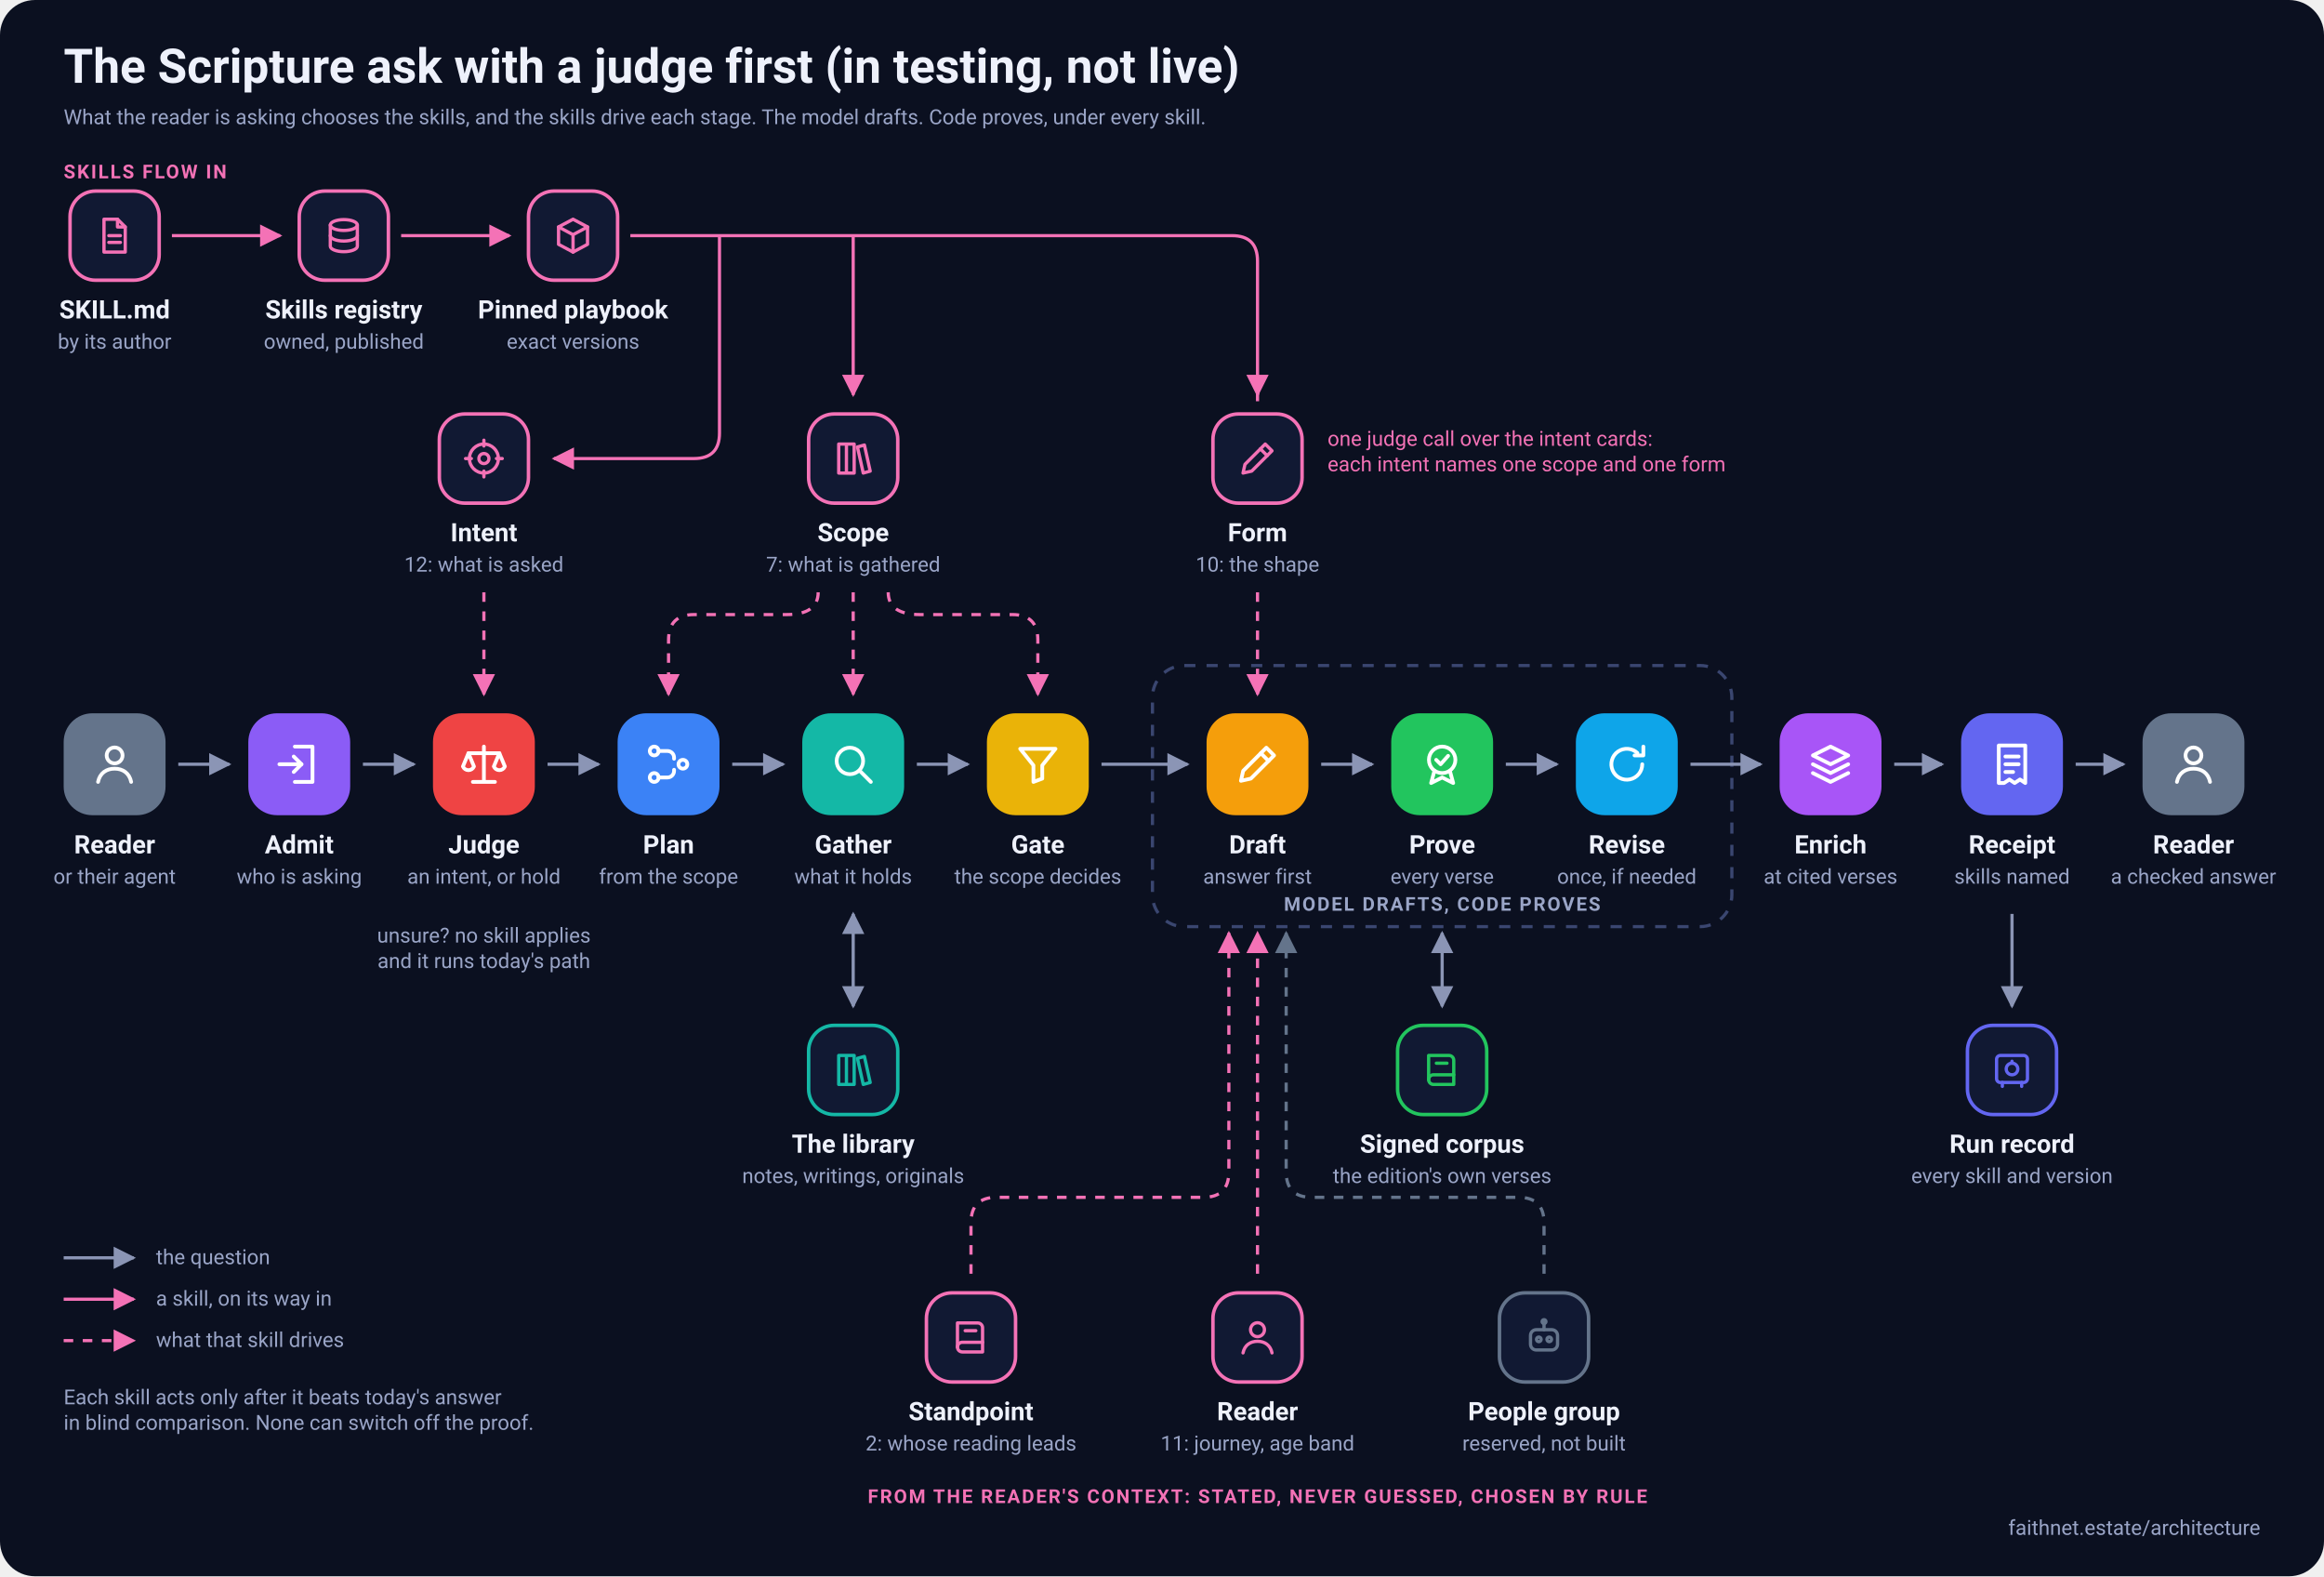
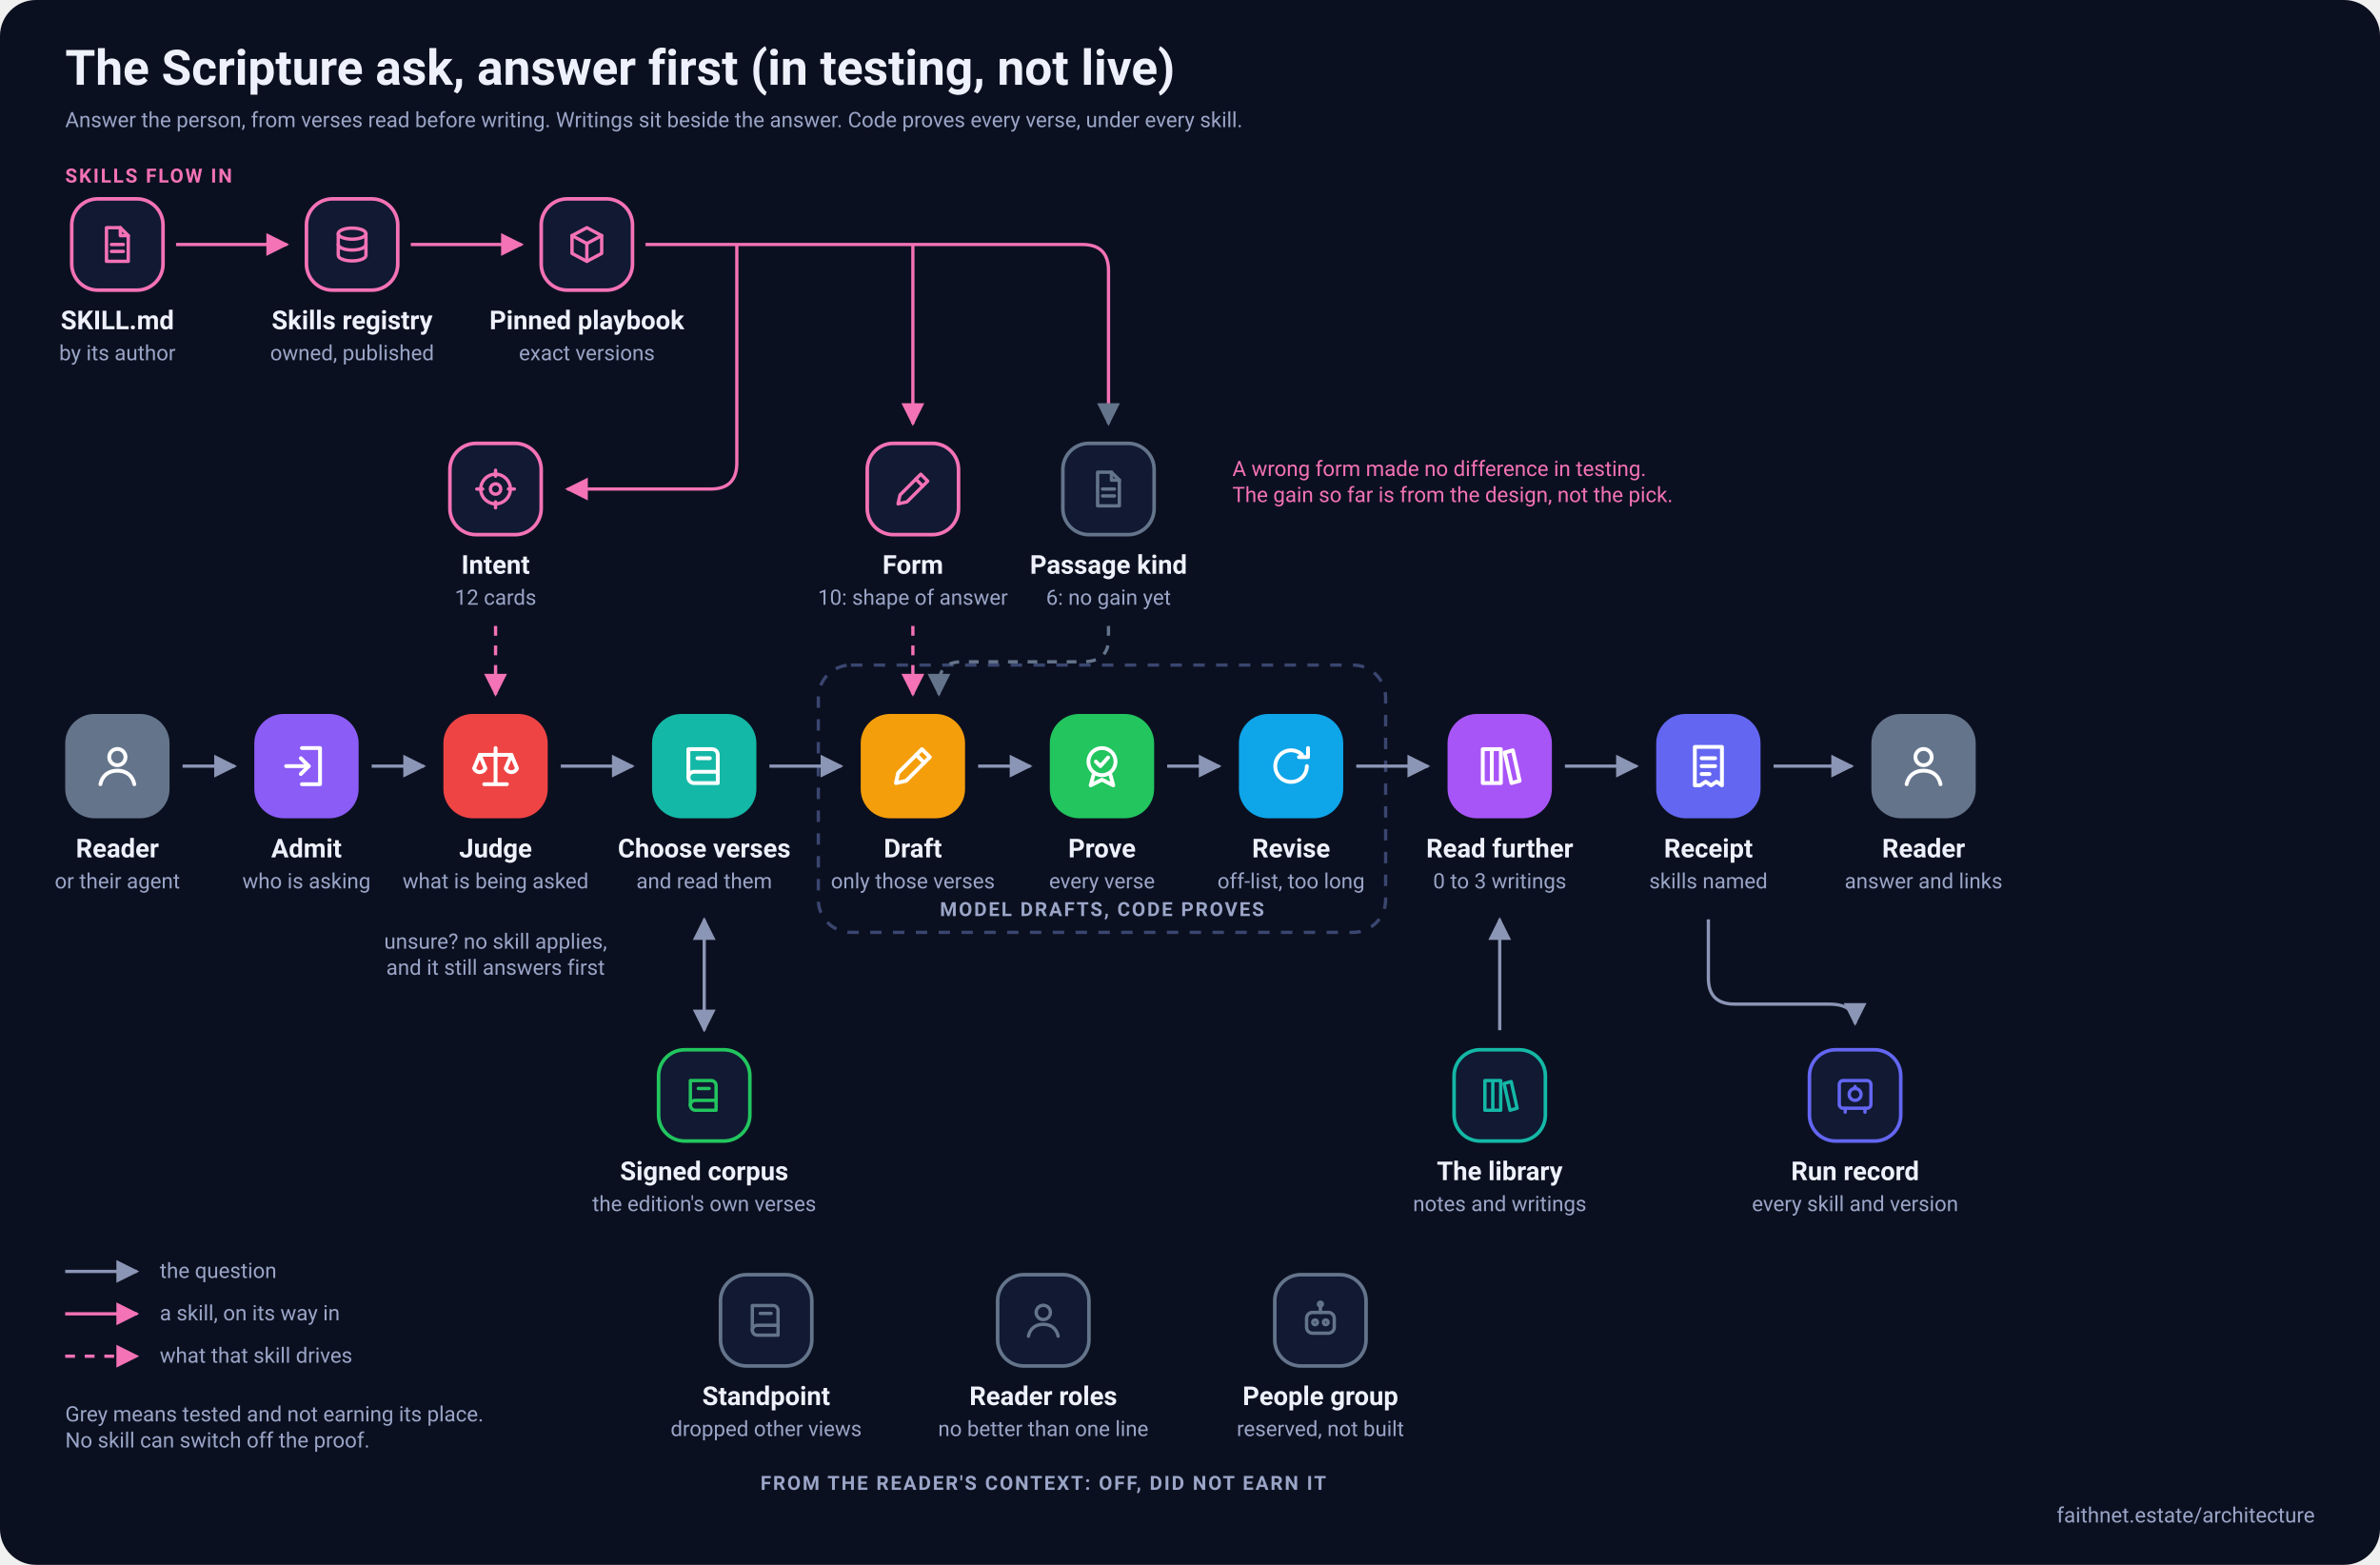
- <svg xmlns="http://www.w3.org/2000/svg" viewBox="0 0 1460 990" width="1460" height="990" role="img" aria-labelledby="t d">
+ <svg xmlns="http://www.w3.org/2000/svg" viewBox="0 0 1460 960" width="1460" height="960" role="img" aria-labelledby="t d">
  <defs>
    <marker id="a" viewBox="0 0 10 10" refX="9" refY="5" markerWidth="7" markerHeight="7" orient="auto">
      <path d="M0 0l10 5-10 5z" fill="#8b95b5" />
    </marker>
    <marker id="b" viewBox="0 0 10 10" refX="1" refY="5" markerWidth="7" markerHeight="7" orient="auto">
      <path d="M10 0 0 5l10 5z" fill="#8b95b5" />
    </marker>
    <marker id="as" viewBox="0 0 10 10" refX="9" refY="5" markerWidth="7" markerHeight="7" orient="auto">
      <path d="M0 0l10 5-10 5z" fill="#f472b6" />
    </marker>
    <marker id="bs" viewBox="0 0 10 10" refX="1" refY="5" markerWidth="7" markerHeight="7" orient="auto">
      <path d="M10 0 0 5l10 5z" fill="#f472b6" />
    </marker>
    <marker id="m0" viewBox="0 0 10 10" refX="9" refY="5" markerWidth="7" markerHeight="7" orient="auto">
      <path d="M0 0l10 5-10 5z" fill="#64748b" />
    </marker>
    <marker id="m0s" viewBox="0 0 10 10" refX="1" refY="5" markerWidth="7" markerHeight="7" orient="auto">
      <path d="M10 0 0 5l10 5z" fill="#64748b" />
    </marker>
    <style>text{font-family:system-ui,-apple-system,"Segoe UI",Roboto,Helvetica,Arial,sans-serif;fill:#eef1fb}.h{font-size:30px;font-weight:700}.n{font-size:16px;font-weight:650}.t{font-size:13px;font-weight:600}.k{font-size:12px;font-weight:700}.s{font-size:13px;fill:#9aa5c7}.b{font-size:12px;font-weight:700;letter-spacing:.09em;fill:#9aa5c7}</style>
  </defs>
-   <rect width="1460" height="990" rx="22" fill="#0b1020" />
-   <text x="40" y="52" class="h">The Scripture ask with a judge first (in testing, not live)</text>
-   <text x="40" y="78" class="s" text-anchor="start">What the reader is asking chooses the skills, and the skills drive each stage. The model drafts. Code proves, under every skill.</text>
-   <rect x="724" y="418" width="364" height="164" rx="20" fill="none" stroke="#3a4670" stroke-width="2" stroke-dasharray="7 7" />
-   <text x="906" y="572" text-anchor="middle" class="b">MODEL DRAFTS, CODE PROVES</text>
-   <path d="M112 480H144" fill="none" stroke="#8b95b5" stroke-width="2" marker-end="url(#a)" />
-   <path d="M228 480H260" fill="none" stroke="#8b95b5" stroke-width="2" marker-end="url(#a)" />
-   <path d="M344 480H376" fill="none" stroke="#8b95b5" stroke-width="2" marker-end="url(#a)" />
-   <path d="M460 480H492" fill="none" stroke="#8b95b5" stroke-width="2" marker-end="url(#a)" />
-   <path d="M576 480H608" fill="none" stroke="#8b95b5" stroke-width="2" marker-end="url(#a)" />
-   <path d="M692 480H746" fill="none" stroke="#8b95b5" stroke-width="2" marker-end="url(#a)" />
-   <path d="M830 480H862" fill="none" stroke="#8b95b5" stroke-width="2" marker-end="url(#a)" />
-   <path d="M946 480H978" fill="none" stroke="#8b95b5" stroke-width="2" marker-end="url(#a)" />
-   <path d="M1062 480H1106" fill="none" stroke="#8b95b5" stroke-width="2" marker-end="url(#a)" />
-   <path d="M1190 480H1220" fill="none" stroke="#8b95b5" stroke-width="2" marker-end="url(#a)" />
-   <path d="M1304 480H1334" fill="none" stroke="#8b95b5" stroke-width="2" marker-end="url(#a)" />
-   <g>
-     <rect x="40" y="448" width="64" height="64" rx="18" fill="#64748b" />
-     <g transform="translate(55.36,463.36) scale(1.386667)" fill="none" stroke="#fff" stroke-width="1.7" stroke-linecap="round" stroke-linejoin="round">
+   <rect width="1460" height="960" rx="22" fill="#0b1020" />
+   <text x="40" y="52" class="h">The Scripture ask, answer first (in testing, not live)</text>
+   <text x="40" y="78" class="s" text-anchor="start">Answer the person, from verses read before writing. Writings sit beside the answer. Code proves every verse, under every skill.</text>
+   <rect x="502" y="408" width="348" height="164" rx="20" fill="none" stroke="#3a4670" stroke-width="2" stroke-dasharray="7 7" />
+   <text x="676" y="562" text-anchor="middle" class="b">MODEL DRAFTS, CODE PROVES</text>
+   <path d="M112 470H144" fill="none" stroke="#8b95b5" stroke-width="2" marker-end="url(#a)" />
+   <path d="M228 470H260" fill="none" stroke="#8b95b5" stroke-width="2" marker-end="url(#a)" />
+   <path d="M344 470H388" fill="none" stroke="#8b95b5" stroke-width="2" marker-end="url(#a)" />
+   <path d="M472 470H516" fill="none" stroke="#8b95b5" stroke-width="2" marker-end="url(#a)" />
+   <path d="M600 470H632" fill="none" stroke="#8b95b5" stroke-width="2" marker-end="url(#a)" />
+   <path d="M716 470H748" fill="none" stroke="#8b95b5" stroke-width="2" marker-end="url(#a)" />
+   <path d="M832 470H876" fill="none" stroke="#8b95b5" stroke-width="2" marker-end="url(#a)" />
+   <path d="M960 470H1004" fill="none" stroke="#8b95b5" stroke-width="2" marker-end="url(#a)" />
+   <path d="M1088 470H1136" fill="none" stroke="#8b95b5" stroke-width="2" marker-end="url(#a)" />
+   <g>
+     <rect x="40" y="438" width="64" height="64" rx="18" fill="#64748b" />
+     <g transform="translate(55.36,453.36) scale(1.386667)" fill="none" stroke="#fff" stroke-width="1.7" stroke-linecap="round" stroke-linejoin="round">
      <circle cx="12" cy="8" r="3.6" />
      <path d="M4.5 20c.8-4 3.8-6 7.5-6s6.7 2 7.5 6" />
    </g>
-     <text x="72" y="536" text-anchor="middle" class="n">Reader</text>
-     <text x="72" y="555" text-anchor="middle" class="s">or their agent</text>
-   </g>
-   <g>
-     <rect x="156" y="448" width="64" height="64" rx="18" fill="#8b5cf6" />
-     <g transform="translate(171.36,463.36) scale(1.386667)" fill="none" stroke="#fff" stroke-width="1.7" stroke-linecap="round" stroke-linejoin="round">
+     <text x="72" y="526" text-anchor="middle" class="n">Reader</text>
+     <text x="72" y="545" text-anchor="middle" class="s">or their agent</text>
+   </g>
+   <g>
+     <rect x="156" y="438" width="64" height="64" rx="18" fill="#8b5cf6" />
+     <g transform="translate(171.36,453.36) scale(1.386667)" fill="none" stroke="#fff" stroke-width="1.7" stroke-linecap="round" stroke-linejoin="round">
      <path d="M10 4h8v16h-8" />
      <path d="M3 12h10" />
      <path d="M9.5 8.5 13 12l-3.5 3.5" />
    </g>
-     <text x="188" y="536" text-anchor="middle" class="n">Admit</text>
-     <text x="188" y="555" text-anchor="middle" class="s">who is asking</text>
-   </g>
-   <g>
-     <rect x="272" y="448" width="64" height="64" rx="18" fill="#ef4444" />
-     <g transform="translate(287.36,463.36) scale(1.386667)" fill="none" stroke="#fff" stroke-width="1.7" stroke-linecap="round" stroke-linejoin="round">
+     <text x="188" y="526" text-anchor="middle" class="n">Admit</text>
+     <text x="188" y="545" text-anchor="middle" class="s">who is asking</text>
+   </g>
+   <g>
+     <rect x="272" y="438" width="64" height="64" rx="18" fill="#ef4444" />
+     <g transform="translate(287.36,453.36) scale(1.386667)" fill="none" stroke="#fff" stroke-width="1.7" stroke-linecap="round" stroke-linejoin="round">
      <path d="M12 4v16M7 20h10M5 7h14" />
      <path d="M5 7l-2.5 6a2.7 2.7 0 0 0 5 0z" />
      <path d="M19 7l-2.5 6a2.7 2.7 0 0 0 5 0z" />
    </g>
-     <text x="304" y="536" text-anchor="middle" class="n">Judge</text>
-     <text x="304" y="555" text-anchor="middle" class="s">an intent, or hold</text>
-   </g>
-   <g>
-     <rect x="388" y="448" width="64" height="64" rx="18" fill="#3b82f6" />
-     <g transform="translate(403.36,463.36) scale(1.386667)" fill="none" stroke="#fff" stroke-width="1.7" stroke-linecap="round" stroke-linejoin="round">
-       <circle cx="5.5" cy="6" r="2" />
-       <circle cx="5.5" cy="18" r="2" />
-       <circle cx="18.5" cy="12" r="2" />
-       <path d="M7.5 6h4a3 3 0 0 1 3 3v.500M7.5 18h4a3 3 0 0 0 3-3v-.500" />
-     </g>
-     <text x="420" y="536" text-anchor="middle" class="n">Plan</text>
-     <text x="420" y="555" text-anchor="middle" class="s">from the scope</text>
-   </g>
-   <g>
-     <rect x="504" y="448" width="64" height="64" rx="18" fill="#14b8a6" />
-     <g transform="translate(519.36,463.36) scale(1.386667)" fill="none" stroke="#fff" stroke-width="1.7" stroke-linecap="round" stroke-linejoin="round">
-       <circle cx="10.5" cy="10.5" r="6" />
-       <path d="M15 15l5 5" />
-     </g>
-     <text x="536" y="536" text-anchor="middle" class="n">Gather</text>
-     <text x="536" y="555" text-anchor="middle" class="s">what it holds</text>
-   </g>
-   <g>
-     <rect x="620" y="448" width="64" height="64" rx="18" fill="#eab308" />
-     <g transform="translate(635.36,463.36) scale(1.386667)" fill="none" stroke="#fff" stroke-width="1.7" stroke-linecap="round" stroke-linejoin="round">
-       <path d="M4 5h16l-6 7.5v6l-4 1.5v-7.5z" />
-     </g>
-     <text x="652" y="536" text-anchor="middle" class="n">Gate</text>
-     <text x="652" y="555" text-anchor="middle" class="s">the scope decides</text>
-   </g>
-   <g>
-     <rect x="758" y="448" width="64" height="64" rx="18" fill="#f59e0b" />
-     <g transform="translate(773.36,463.36) scale(1.386667)" fill="none" stroke="#fff" stroke-width="1.7" stroke-linecap="round" stroke-linejoin="round">
+     <text x="304" y="526" text-anchor="middle" class="n">Judge</text>
+     <text x="304" y="545" text-anchor="middle" class="s">what is being asked</text>
+   </g>
+   <g>
+     <rect x="400" y="438" width="64" height="64" rx="18" fill="#14b8a6" />
+     <g transform="translate(415.36,453.36) scale(1.386667)" fill="none" stroke="#fff" stroke-width="1.7" stroke-linecap="round" stroke-linejoin="round">
+       <path d="M5 4.5h10.5a2.5 2.5 0 0 1 2.5 2.5v12.5H7.5A2.5 2.5 0 0 1 5 17z" />
+       <path d="M5 17a2.5 2.5 0 0 1 2.5-2.5H18" />
+       <path d="M9 8.5h5.5" />
+     </g>
+     <text x="432" y="526" text-anchor="middle" class="n">Choose verses</text>
+     <text x="432" y="545" text-anchor="middle" class="s">and read them</text>
+   </g>
+   <g>
+     <rect x="528" y="438" width="64" height="64" rx="18" fill="#f59e0b" />
+     <g transform="translate(543.36,453.36) scale(1.386667)" fill="none" stroke="#fff" stroke-width="1.7" stroke-linecap="round" stroke-linejoin="round">
      <path d="M4.5 19.5l1-4.5L16 4.5 19.5 8 9 18.5z" />
      <path d="M13.5 7l3.5 3.5" />
    </g>
-     <text x="790" y="536" text-anchor="middle" class="n">Draft</text>
-     <text x="790" y="555" text-anchor="middle" class="s">answer first</text>
-   </g>
-   <g>
-     <rect x="874" y="448" width="64" height="64" rx="18" fill="#22c55e" />
-     <g transform="translate(889.36,463.36) scale(1.386667)" fill="none" stroke="#fff" stroke-width="1.7" stroke-linecap="round" stroke-linejoin="round">
+     <text x="560" y="526" text-anchor="middle" class="n">Draft</text>
+     <text x="560" y="545" text-anchor="middle" class="s">only those verses</text>
+   </g>
+   <g>
+     <rect x="644" y="438" width="64" height="64" rx="18" fill="#22c55e" />
+     <g transform="translate(659.36,453.36) scale(1.386667)" fill="none" stroke="#fff" stroke-width="1.7" stroke-linecap="round" stroke-linejoin="round">
      <circle cx="12" cy="10" r="6" />
      <path d="M9.3 10l2 2 3.4-3.8" />
      <path d="M8.5 15l-1.5 5.5 5-2.5 5 2.5-1.5-5.5" />
    </g>
-     <text x="906" y="536" text-anchor="middle" class="n">Prove</text>
-     <text x="906" y="555" text-anchor="middle" class="s">every verse</text>
-   </g>
-   <g>
-     <rect x="990" y="448" width="64" height="64" rx="18" fill="#0ea5e9" />
-     <g transform="translate(1005.36,463.36) scale(1.386667)" fill="none" stroke="#fff" stroke-width="1.7" stroke-linecap="round" stroke-linejoin="round">
+     <text x="676" y="526" text-anchor="middle" class="n">Prove</text>
+     <text x="676" y="545" text-anchor="middle" class="s">every verse</text>
+   </g>
+   <g>
+     <rect x="760" y="438" width="64" height="64" rx="18" fill="#0ea5e9" />
+     <g transform="translate(775.36,453.36) scale(1.386667)" fill="none" stroke="#fff" stroke-width="1.7" stroke-linecap="round" stroke-linejoin="round">
      <path d="M19 12a7 7 0 1 1-2.2-5.1" />
      <path d="M19.5 4v4h-4" />
    </g>
-     <text x="1022" y="536" text-anchor="middle" class="n">Revise</text>
-     <text x="1022" y="555" text-anchor="middle" class="s">once, if needed</text>
-   </g>
-   <g>
-     <rect x="1118" y="448" width="64" height="64" rx="18" fill="#a855f7" />
-     <g transform="translate(1133.36,463.36) scale(1.386667)" fill="none" stroke="#fff" stroke-width="1.7" stroke-linecap="round" stroke-linejoin="round">
-       <path d="M12 4l8 4-8 4-8-4z" />
-       <path d="M4 12l8 4 8-4M4 16l8 4 8-4" />
-     </g>
-     <text x="1150" y="536" text-anchor="middle" class="n">Enrich</text>
-     <text x="1150" y="555" text-anchor="middle" class="s">at cited verses</text>
-   </g>
-   <g>
-     <rect x="1232" y="448" width="64" height="64" rx="18" fill="#6366f1" />
-     <g transform="translate(1247.36,463.36) scale(1.386667)" fill="none" stroke="#fff" stroke-width="1.7" stroke-linecap="round" stroke-linejoin="round">
+     <text x="792" y="526" text-anchor="middle" class="n">Revise</text>
+     <text x="792" y="545" text-anchor="middle" class="s">off-list, too long</text>
+   </g>
+   <g>
+     <rect x="888" y="438" width="64" height="64" rx="18" fill="#a855f7" />
+     <g transform="translate(903.36,453.36) scale(1.386667)" fill="none" stroke="#fff" stroke-width="1.7" stroke-linecap="round" stroke-linejoin="round">
+       <path d="M4.5 4.5h4v15h-4zM8.5 4.5h4v15h-4z" />
+       <path d="M14.2 6l3.6-1 3 13.5-3.6 1z" />
+     </g>
+     <text x="920" y="526" text-anchor="middle" class="n">Read further</text>
+     <text x="920" y="545" text-anchor="middle" class="s">0 to 3 writings</text>
+   </g>
+   <g>
+     <rect x="1016" y="438" width="64" height="64" rx="18" fill="#6366f1" />
+     <g transform="translate(1031.36,453.36) scale(1.386667)" fill="none" stroke="#fff" stroke-width="1.7" stroke-linecap="round" stroke-linejoin="round">
      <path d="M6 3.5h12v17l-2.4-1.6-2.4 1.6-2.4-1.6-2.4 1.6L6 20.5z" />
      <path d="M9 8.5h6M9 12h6M9 15.5h3.5" />
    </g>
-     <text x="1264" y="536" text-anchor="middle" class="n">Receipt</text>
-     <text x="1264" y="555" text-anchor="middle" class="s">skills named</text>
-   </g>
-   <g>
-     <rect x="1346" y="448" width="64" height="64" rx="18" fill="#64748b" />
-     <g transform="translate(1361.36,463.36) scale(1.386667)" fill="none" stroke="#fff" stroke-width="1.7" stroke-linecap="round" stroke-linejoin="round">
+     <text x="1048" y="526" text-anchor="middle" class="n">Receipt</text>
+     <text x="1048" y="545" text-anchor="middle" class="s">skills named</text>
+   </g>
+   <g>
+     <rect x="1148" y="438" width="64" height="64" rx="18" fill="#64748b" />
+     <g transform="translate(1163.36,453.36) scale(1.386667)" fill="none" stroke="#fff" stroke-width="1.7" stroke-linecap="round" stroke-linejoin="round">
      <circle cx="12" cy="8" r="3.6" />
      <path d="M4.5 20c.8-4 3.8-6 7.5-6s6.7 2 7.5 6" />
    </g>
-     <text x="1378" y="536" text-anchor="middle" class="n">Reader</text>
-     <text x="1378" y="555" text-anchor="middle" class="s">a checked answer</text>
+     <text x="1180" y="526" text-anchor="middle" class="n">Reader</text>
+     <text x="1180" y="545" text-anchor="middle" class="s">answer and links</text>
  </g>
  <text x="40" y="112" class="b" text-anchor="start" style="fill:#f472b6">SKILLS FLOW IN</text>
  <g>
-     <rect x="44" y="120" width="56" height="56" rx="16" fill="#111933" stroke="#f472b6" stroke-width="2.2" />
-     <g transform="translate(57.44,133.44) scale(1.213333)" fill="none" stroke="#f472b6" stroke-width="1.7" stroke-linecap="round" stroke-linejoin="round">
+     <rect x="44" y="122" width="56" height="56" rx="16" fill="#111933" stroke="#f472b6" stroke-width="2.2" />
+     <g transform="translate(57.44,135.44) scale(1.213333)" fill="none" stroke="#f472b6" stroke-width="1.7" stroke-linecap="round" stroke-linejoin="round">
      <path d="M6.5 3.5h7l4 4v13h-11z" />
      <path d="M13.5 3.5v4h4" />
      <path d="M9 12h6M9 15.5h6" />
    </g>
-     <text x="72" y="200" text-anchor="middle" class="n">SKILL.md</text>
-     <text x="72" y="219" text-anchor="middle" class="s">by its author</text>
-   </g>
-   <g>
-     <rect x="188" y="120" width="56" height="56" rx="16" fill="#111933" stroke="#f472b6" stroke-width="2.2" />
-     <g transform="translate(201.44,133.44) scale(1.213333)" fill="none" stroke="#f472b6" stroke-width="1.7" stroke-linecap="round" stroke-linejoin="round">
+     <text x="72" y="202" text-anchor="middle" class="n">SKILL.md</text>
+     <text x="72" y="221" text-anchor="middle" class="s">by its author</text>
+   </g>
+   <g>
+     <rect x="188" y="122" width="56" height="56" rx="16" fill="#111933" stroke="#f472b6" stroke-width="2.2" />
+     <g transform="translate(201.44,135.44) scale(1.213333)" fill="none" stroke="#f472b6" stroke-width="1.7" stroke-linecap="round" stroke-linejoin="round">
      <ellipse cx="12" cy="6.5" rx="7" ry="2.8" />
      <path d="M5 6.5v5.5c0 1.5 3.1 2.8 7 2.8s7-1.3 7-2.8V6.5" />
      <path d="M5 12v5.5c0 1.5 3.1 2.8 7 2.8s7-1.3 7-2.8V12" />
    </g>
-     <text x="216" y="200" text-anchor="middle" class="n">Skills registry</text>
-     <text x="216" y="219" text-anchor="middle" class="s">owned, published</text>
-   </g>
-   <g>
-     <rect x="332" y="120" width="56" height="56" rx="16" fill="#111933" stroke="#f472b6" stroke-width="2.2" />
-     <g transform="translate(345.44,133.44) scale(1.213333)" fill="none" stroke="#f472b6" stroke-width="1.7" stroke-linecap="round" stroke-linejoin="round">
+     <text x="216" y="202" text-anchor="middle" class="n">Skills registry</text>
+     <text x="216" y="221" text-anchor="middle" class="s">owned, published</text>
+   </g>
+   <g>
+     <rect x="332" y="122" width="56" height="56" rx="16" fill="#111933" stroke="#f472b6" stroke-width="2.2" />
+     <g transform="translate(345.44,135.44) scale(1.213333)" fill="none" stroke="#f472b6" stroke-width="1.7" stroke-linecap="round" stroke-linejoin="round">
      <path d="M12 3.5l7.5 4v9l-7.5 4-7.5-4v-9z" />
      <path d="M4.5 7.5l7.5 4 7.5-4M12 11.5v9" />
    </g>
-     <text x="360" y="200" text-anchor="middle" class="n">Pinned playbook</text>
-     <text x="360" y="219" text-anchor="middle" class="s">exact versions</text>
-   </g>
-   <path d="M108 148H176" fill="none" stroke="#f472b6" stroke-width="2" marker-end="url(#as)" />
-   <path d="M252 148H320" fill="none" stroke="#f472b6" stroke-width="2" marker-end="url(#as)" />
-   <path d="M396 148H774Q790 148 790 164V252" fill="none" stroke="#f472b6" stroke-width="2" />
-   <path d="M536 148V248" fill="none" stroke="#f472b6" stroke-width="2" marker-end="url(#as)" />
-   <path d="M790 244V248" fill="none" stroke="#f472b6" stroke-width="2" marker-end="url(#as)" />
-   <path d="M452 148V272Q452 288 436 288H348" fill="none" stroke="#f472b6" stroke-width="2" marker-end="url(#as)" />
-   <g>
-     <rect x="276" y="260" width="56" height="56" rx="16" fill="#111933" stroke="#f472b6" stroke-width="2.2" />
-     <g transform="translate(289.44,273.44) scale(1.213333)" fill="none" stroke="#f472b6" stroke-width="1.7" stroke-linecap="round" stroke-linejoin="round">
+     <text x="360" y="202" text-anchor="middle" class="n">Pinned playbook</text>
+     <text x="360" y="221" text-anchor="middle" class="s">exact versions</text>
+   </g>
+   <path d="M108 150H176" fill="none" stroke="#f472b6" stroke-width="2" marker-end="url(#as)" />
+   <path d="M252 150H320" fill="none" stroke="#f472b6" stroke-width="2" marker-end="url(#as)" />
+   <path d="M396 150H664Q680 150 680 166V256" fill="none" stroke="#f472b6" stroke-width="2" />
+   <path d="M680 252V260" fill="none" stroke="#64748b" stroke-width="2" marker-end="url(#m0)" />
+   <path d="M560 150V260" fill="none" stroke="#f472b6" stroke-width="2" marker-end="url(#as)" />
+   <path d="M452 150V284Q452 300 436 300H348" fill="none" stroke="#f472b6" stroke-width="2" marker-end="url(#as)" />
+   <g>
+     <rect x="276" y="272" width="56" height="56" rx="16" fill="#111933" stroke="#f472b6" stroke-width="2.2" />
+     <g transform="translate(289.44,285.44) scale(1.213333)" fill="none" stroke="#f472b6" stroke-width="1.7" stroke-linecap="round" stroke-linejoin="round">
      <circle cx="12" cy="12" r="7.5" />
      <circle cx="12" cy="12" r="2.6" />
      <path d="M12 2.5v3M12 18.5v3M2.5 12h3M18.5 12h3" />
    </g>
-     <text x="304" y="340" text-anchor="middle" class="n">Intent</text>
-     <text x="304" y="359" text-anchor="middle" class="s">12: what is asked</text>
-   </g>
-   <g>
-     <rect x="508" y="260" width="56" height="56" rx="16" fill="#111933" stroke="#f472b6" stroke-width="2.2" />
-     <g transform="translate(521.44,273.44) scale(1.213333)" fill="none" stroke="#f472b6" stroke-width="1.7" stroke-linecap="round" stroke-linejoin="round">
-       <path d="M4.5 4.5h4v15h-4zM8.5 4.5h4v15h-4z" />
-       <path d="M14.2 6l3.6-1 3 13.5-3.6 1z" />
-     </g>
-     <text x="536" y="340" text-anchor="middle" class="n">Scope</text>
-     <text x="536" y="359" text-anchor="middle" class="s">7: what is gathered</text>
-   </g>
-   <g>
-     <rect x="762" y="260" width="56" height="56" rx="16" fill="#111933" stroke="#f472b6" stroke-width="2.2" />
-     <g transform="translate(775.44,273.44) scale(1.213333)" fill="none" stroke="#f472b6" stroke-width="1.7" stroke-linecap="round" stroke-linejoin="round">
+     <text x="304" y="352" text-anchor="middle" class="n">Intent</text>
+     <text x="304" y="371" text-anchor="middle" class="s">12 cards</text>
+   </g>
+   <g>
+     <rect x="532" y="272" width="56" height="56" rx="16" fill="#111933" stroke="#f472b6" stroke-width="2.2" />
+     <g transform="translate(545.44,285.44) scale(1.213333)" fill="none" stroke="#f472b6" stroke-width="1.7" stroke-linecap="round" stroke-linejoin="round">
      <path d="M4.5 19.5l1-4.5L16 4.5 19.5 8 9 18.5z" />
      <path d="M13.5 7l3.5 3.5" />
    </g>
-     <text x="790" y="340" text-anchor="middle" class="n">Form</text>
-     <text x="790" y="359" text-anchor="middle" class="s">10: the shape</text>
-   </g>
-   <text x="834" y="280" text-anchor="start" class="s" style="fill:#f472b6">one judge call over the intent cards:</text>
-   <text x="834" y="296" text-anchor="start" class="s" style="fill:#f472b6">each intent names one scope and one form</text>
-   <path d="M304 372V436" fill="none" stroke="#f472b6" stroke-width="2" stroke-dasharray="6 6" marker-end="url(#as)" />
-   <path d="M514 372Q514 386 494 386H436Q420 386 420 402V436" fill="none" stroke="#f472b6" stroke-width="2" stroke-dasharray="6 6" marker-end="url(#as)" />
-   <path d="M536 372V436" fill="none" stroke="#f472b6" stroke-width="2" stroke-dasharray="6 6" marker-end="url(#as)" />
-   <path d="M558 372Q558 386 578 386H636Q652 386 652 402V436" fill="none" stroke="#f472b6" stroke-width="2" stroke-dasharray="6 6" marker-end="url(#as)" />
-   <path d="M790 372V436" fill="none" stroke="#f472b6" stroke-width="2" stroke-dasharray="6 6" marker-end="url(#as)" />
-   <g>
-     <rect x="508" y="644" width="56" height="56" rx="16" fill="#111933" stroke="#14b8a6" stroke-width="2.2" />
-     <g transform="translate(521.44,657.44) scale(1.213333)" fill="none" stroke="#14b8a6" stroke-width="1.7" stroke-linecap="round" stroke-linejoin="round">
-       <path d="M4.5 4.5h4v15h-4zM8.5 4.5h4v15h-4z" />
-       <path d="M14.2 6l3.6-1 3 13.5-3.6 1z" />
-     </g>
-     <text x="536" y="724" text-anchor="middle" class="n">The library</text>
-     <text x="536" y="743" text-anchor="middle" class="s">notes, writings, originals</text>
-   </g>
-   <path d="M536 574V632" fill="none" stroke="#8b95b5" stroke-width="2" marker-end="url(#a)" marker-start="url(#b)" />
-   <g>
-     <rect x="878" y="644" width="56" height="56" rx="16" fill="#111933" stroke="#22c55e" stroke-width="2.2" />
-     <g transform="translate(891.44,657.44) scale(1.213333)" fill="none" stroke="#22c55e" stroke-width="1.7" stroke-linecap="round" stroke-linejoin="round">
+     <text x="560" y="352" text-anchor="middle" class="n">Form</text>
+     <text x="560" y="371" text-anchor="middle" class="s">10: shape of answer</text>
+   </g>
+   <g>
+     <rect x="652" y="272" width="56" height="56" rx="16" fill="#111933" stroke="#64748b" stroke-width="2.2" />
+     <g transform="translate(665.44,285.44) scale(1.213333)" fill="none" stroke="#64748b" stroke-width="1.7" stroke-linecap="round" stroke-linejoin="round">
+       <path d="M6.5 3.5h7l4 4v13h-11z" />
+       <path d="M13.5 3.5v4h4" />
+       <path d="M9 12h6M9 15.5h6" />
+     </g>
+     <text x="680" y="352" text-anchor="middle" class="n">Passage kind</text>
+     <text x="680" y="371" text-anchor="middle" class="s">6: no gain yet</text>
+   </g>
+   <path d="M304 384V426" fill="none" stroke="#f472b6" stroke-width="2" stroke-dasharray="6 6" marker-end="url(#as)" />
+   <path d="M560 384V426" fill="none" stroke="#f472b6" stroke-width="2" stroke-dasharray="6 6" marker-end="url(#as)" />
+   <path d="M680 384V392Q680 406 664 406H590Q576 406 576 420V426" fill="none" stroke="#64748b" stroke-width="2" stroke-dasharray="6 6" marker-end="url(#m0)" />
+   <text x="756" y="292" text-anchor="start" class="s" style="fill:#f472b6">A wrong form made no difference in testing.</text>
+   <text x="756" y="308" text-anchor="start" class="s" style="fill:#f472b6">The gain so far is from the design, not the pick.</text>
+   <g>
+     <rect x="404" y="644" width="56" height="56" rx="16" fill="#111933" stroke="#22c55e" stroke-width="2.2" />
+     <g transform="translate(417.44,657.44) scale(1.213333)" fill="none" stroke="#22c55e" stroke-width="1.7" stroke-linecap="round" stroke-linejoin="round">
      <path d="M5 4.5h10.5a2.5 2.5 0 0 1 2.5 2.5v12.5H7.5A2.5 2.5 0 0 1 5 17z" />
      <path d="M5 17a2.5 2.5 0 0 1 2.5-2.5H18" />
      <path d="M9 8.5h5.5" />
    </g>
-     <text x="906" y="724" text-anchor="middle" class="n">Signed corpus</text>
-     <text x="906" y="743" text-anchor="middle" class="s">the edition's own verses</text>
-   </g>
-   <path d="M906 586V632" fill="none" stroke="#8b95b5" stroke-width="2" marker-end="url(#a)" marker-start="url(#b)" />
-   <g>
-     <rect x="1236" y="644" width="56" height="56" rx="16" fill="#111933" stroke="#6366f1" stroke-width="2.2" />
-     <g transform="translate(1249.44,657.44) scale(1.213333)" fill="none" stroke="#6366f1" stroke-width="1.7" stroke-linecap="round" stroke-linejoin="round">
+     <text x="432" y="724" text-anchor="middle" class="n">Signed corpus</text>
+     <text x="432" y="743" text-anchor="middle" class="s">the edition's own verses</text>
+   </g>
+   <path d="M432 564V632" fill="none" stroke="#8b95b5" stroke-width="2" marker-end="url(#a)" marker-start="url(#b)" />
+   <g>
+     <rect x="892" y="644" width="56" height="56" rx="16" fill="#111933" stroke="#14b8a6" stroke-width="2.2" />
+     <g transform="translate(905.44,657.44) scale(1.213333)" fill="none" stroke="#14b8a6" stroke-width="1.7" stroke-linecap="round" stroke-linejoin="round">
+       <path d="M4.5 4.5h4v15h-4zM8.5 4.5h4v15h-4z" />
+       <path d="M14.2 6l3.6-1 3 13.5-3.6 1z" />
+     </g>
+     <text x="920" y="724" text-anchor="middle" class="n">The library</text>
+     <text x="920" y="743" text-anchor="middle" class="s">notes and writings</text>
+   </g>
+   <path d="M920 632V564" fill="none" stroke="#8b95b5" stroke-width="2" marker-end="url(#a)" />
+   <g>
+     <rect x="1110" y="644" width="56" height="56" rx="16" fill="#111933" stroke="#6366f1" stroke-width="2.2" />
+     <g transform="translate(1123.44,657.44) scale(1.213333)" fill="none" stroke="#6366f1" stroke-width="1.7" stroke-linecap="round" stroke-linejoin="round">
      <rect x="4" y="4.5" width="16" height="14" rx="2" />
      <circle cx="12" cy="11.5" r="3" />
      <path d="M12 8.5v-1M7 18.5v2M17 18.5v2" />
    </g>
-     <text x="1264" y="724" text-anchor="middle" class="n">Run record</text>
-     <text x="1264" y="743" text-anchor="middle" class="s">every skill and version</text>
-   </g>
-   <path d="M1264 574V632" fill="none" stroke="#8b95b5" stroke-width="2" marker-end="url(#a)" />
-   <text x="304" y="592" text-anchor="middle" class="s">unsure? no skill applies</text>
-   <text x="304" y="608" text-anchor="middle" class="s">and it runs today's path</text>
-   <text x="790" y="944" text-anchor="middle" class="b" style="fill:#f472b6">FROM THE READER'S CONTEXT: STATED, NEVER GUESSED, CHOSEN BY RULE</text>
-   <g>
-     <rect x="582" y="812" width="56" height="56" rx="16" fill="#111933" stroke="#f472b6" stroke-width="2.2" />
-     <g transform="translate(595.44,825.44) scale(1.213333)" fill="none" stroke="#f472b6" stroke-width="1.7" stroke-linecap="round" stroke-linejoin="round">
+     <text x="1138" y="724" text-anchor="middle" class="n">Run record</text>
+     <text x="1138" y="743" text-anchor="middle" class="s">every skill and version</text>
+   </g>
+   <path d="M1048 564V600Q1048 616 1064 616H1122Q1138 616 1138 628" fill="none" stroke="#8b95b5" stroke-width="2" marker-end="url(#a)" />
+   <text x="304" y="582" text-anchor="middle" class="s">unsure? no skill applies,</text>
+   <text x="304" y="598" text-anchor="middle" class="s">and it still answers first</text>
+   <text x="640" y="914" text-anchor="middle" class="b">FROM THE READER'S CONTEXT: OFF, DID NOT EARN IT</text>
+   <g>
+     <rect x="442" y="782" width="56" height="56" rx="16" fill="#111933" stroke="#64748b" stroke-width="2.2" />
+     <g transform="translate(455.44,795.44) scale(1.213333)" fill="none" stroke="#64748b" stroke-width="1.7" stroke-linecap="round" stroke-linejoin="round">
      <path d="M5 4.5h10.5a2.5 2.5 0 0 1 2.5 2.5v12.5H7.5A2.5 2.5 0 0 1 5 17z" />
      <path d="M5 17a2.5 2.5 0 0 1 2.5-2.5H18" />
      <path d="M9 8.5h5.5" />
    </g>
-     <text x="610" y="892" text-anchor="middle" class="n">Standpoint</text>
-     <text x="610" y="911" text-anchor="middle" class="s">2: whose reading leads</text>
-   </g>
-   <g>
-     <rect x="762" y="812" width="56" height="56" rx="16" fill="#111933" stroke="#f472b6" stroke-width="2.2" />
-     <g transform="translate(775.44,825.44) scale(1.213333)" fill="none" stroke="#f472b6" stroke-width="1.7" stroke-linecap="round" stroke-linejoin="round">
+     <text x="470" y="862" text-anchor="middle" class="n">Standpoint</text>
+     <text x="470" y="881" text-anchor="middle" class="s">dropped other views</text>
+   </g>
+   <g>
+     <rect x="612" y="782" width="56" height="56" rx="16" fill="#111933" stroke="#64748b" stroke-width="2.2" />
+     <g transform="translate(625.44,795.44) scale(1.213333)" fill="none" stroke="#64748b" stroke-width="1.7" stroke-linecap="round" stroke-linejoin="round">
      <circle cx="12" cy="8" r="3.6" />
      <path d="M4.5 20c.8-4 3.8-6 7.5-6s6.7 2 7.5 6" />
    </g>
-     <text x="790" y="892" text-anchor="middle" class="n">Reader</text>
-     <text x="790" y="911" text-anchor="middle" class="s">11: journey, age band</text>
-   </g>
-   <g>
-     <rect x="942" y="812" width="56" height="56" rx="16" fill="#111933" stroke="#64748b" stroke-width="2.2" />
-     <g transform="translate(955.44,825.44) scale(1.213333)" fill="none" stroke="#64748b" stroke-width="1.7" stroke-linecap="round" stroke-linejoin="round">
+     <text x="640" y="862" text-anchor="middle" class="n">Reader roles</text>
+     <text x="640" y="881" text-anchor="middle" class="s">no better than one line</text>
+   </g>
+   <g>
+     <rect x="782" y="782" width="56" height="56" rx="16" fill="#111933" stroke="#64748b" stroke-width="2.2" />
+     <g transform="translate(795.44,795.44) scale(1.213333)" fill="none" stroke="#64748b" stroke-width="1.7" stroke-linecap="round" stroke-linejoin="round">
      <rect x="5" y="8" width="14" height="10.5" rx="3" />
      <path d="M12 8V4.5" />
      <circle cx="12" cy="3.8" r="1" />
      <circle cx="9.3" cy="13" r="1.2" />
      <circle cx="14.7" cy="13" r="1.2" />
    </g>
-     <text x="970" y="892" text-anchor="middle" class="n">People group</text>
-     <text x="970" y="911" text-anchor="middle" class="s">reserved, not built</text>
-   </g>
-   <path d="M790 800V586" fill="none" stroke="#f472b6" stroke-width="2" stroke-dasharray="6 6" marker-end="url(#as)" />
-   <path d="M610 800V768Q610 752 626 752H756Q772 752 772 736V586" fill="none" stroke="#f472b6" stroke-width="2" stroke-dasharray="6 6" marker-end="url(#as)" />
-   <path d="M970 800V768Q970 752 954 752H824Q808 752 808 736V586" fill="none" stroke="#64748b" stroke-width="2" stroke-dasharray="6 6" marker-end="url(#m0)" />
-   <path d="M40 790h44" stroke="#8b95b5" stroke-width="2" marker-end="url(#a)" />
-   <text x="98" y="794" class="s" text-anchor="start">the question</text>
-   <path d="M40 816h44" stroke="#f472b6" stroke-width="2" marker-end="url(#as)" />
-   <text x="98" y="820" class="s" text-anchor="start">a skill, on its way in</text>
-   <path d="M40 842h44" stroke="#f472b6" stroke-width="2" stroke-dasharray="6 6" marker-end="url(#as)" />
-   <text x="98" y="846" class="s" text-anchor="start">what that skill drives</text>
-   <text x="40" y="882" text-anchor="start" class="s">Each skill acts only after it beats today's answer</text>
-   <text x="40" y="898" text-anchor="start" class="s">in blind comparison. None can switch off the proof.</text>
-   <text x="1420" y="964" class="s" text-anchor="end">faithnet.estate/architecture</text>
+     <text x="810" y="862" text-anchor="middle" class="n">People group</text>
+     <text x="810" y="881" text-anchor="middle" class="s">reserved, not built</text>
+   </g>
+   <path d="M40 780h44" stroke="#8b95b5" stroke-width="2" marker-end="url(#a)" />
+   <text x="98" y="784" class="s" text-anchor="start">the question</text>
+   <path d="M40 806h44" stroke="#f472b6" stroke-width="2" marker-end="url(#as)" />
+   <text x="98" y="810" class="s" text-anchor="start">a skill, on its way in</text>
+   <path d="M40 832h44" stroke="#f472b6" stroke-width="2" stroke-dasharray="6 6" marker-end="url(#as)" />
+   <text x="98" y="836" class="s" text-anchor="start">what that skill drives</text>
+   <text x="40" y="872" text-anchor="start" class="s">Grey means tested and not earning its place.</text>
+   <text x="40" y="888" text-anchor="start" class="s">No skill can switch off the proof.</text>
+   <text x="1420" y="934" class="s" text-anchor="end">faithnet.estate/architecture</text>
</svg>
